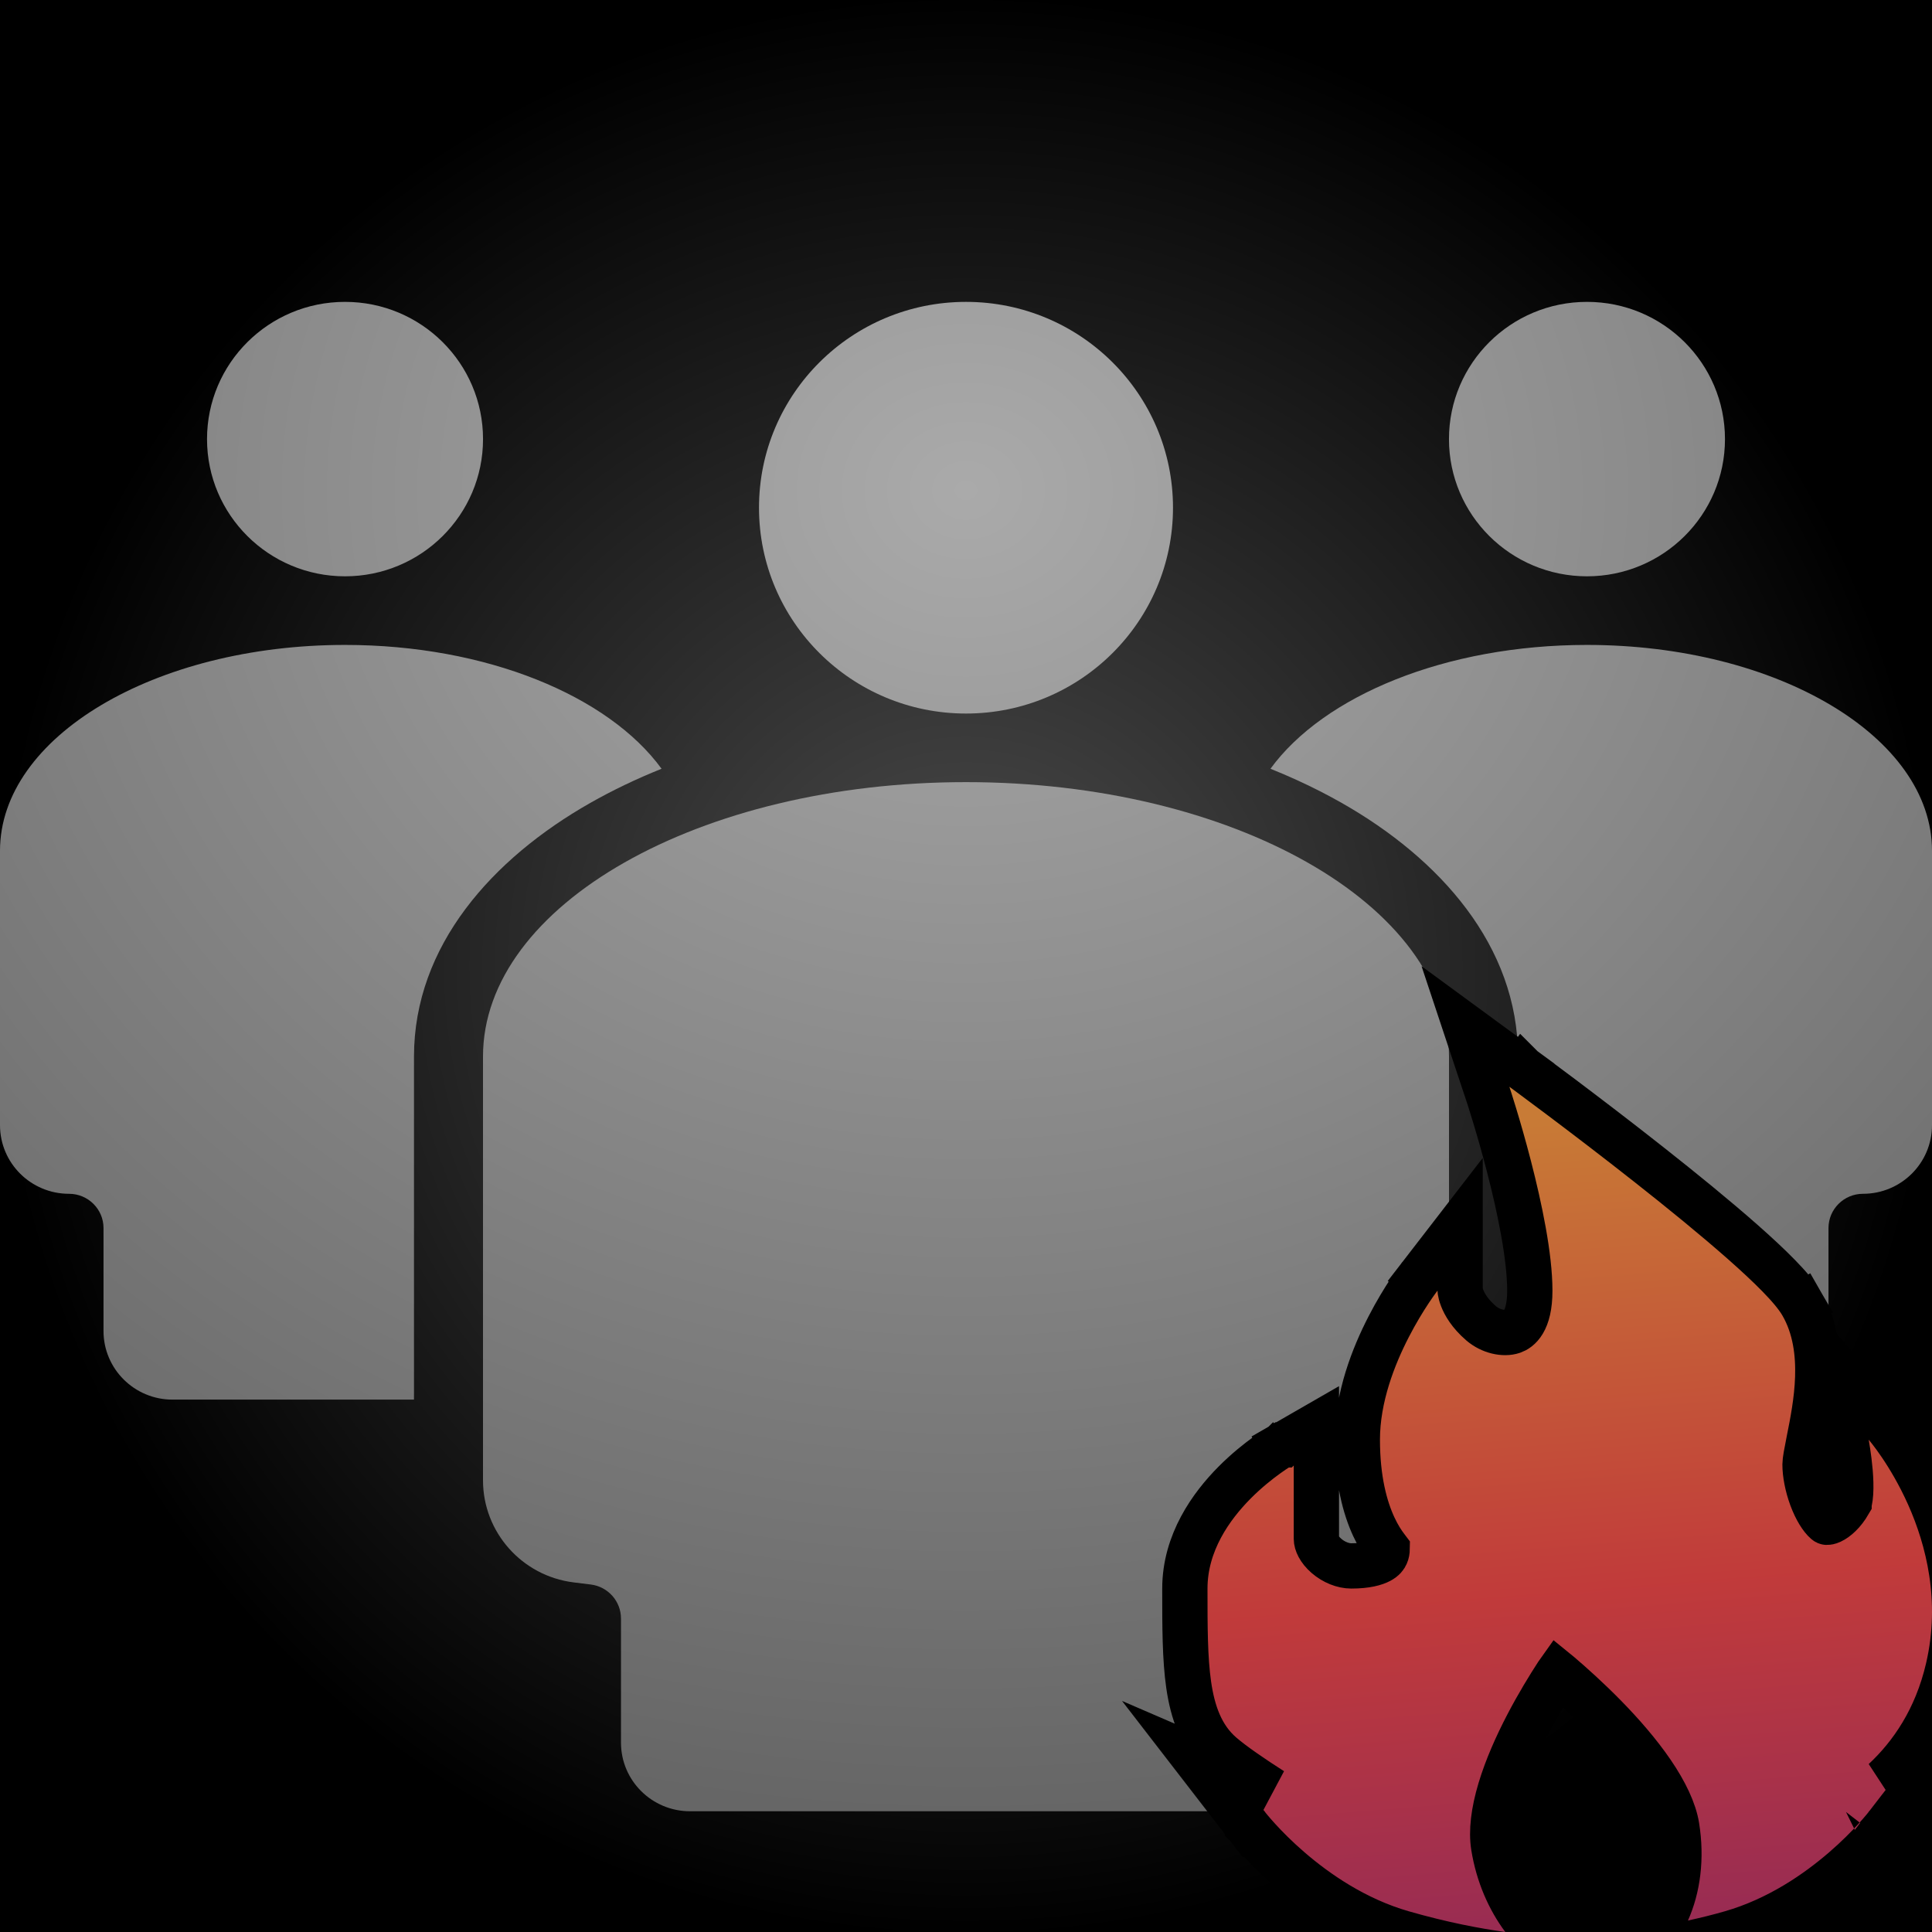
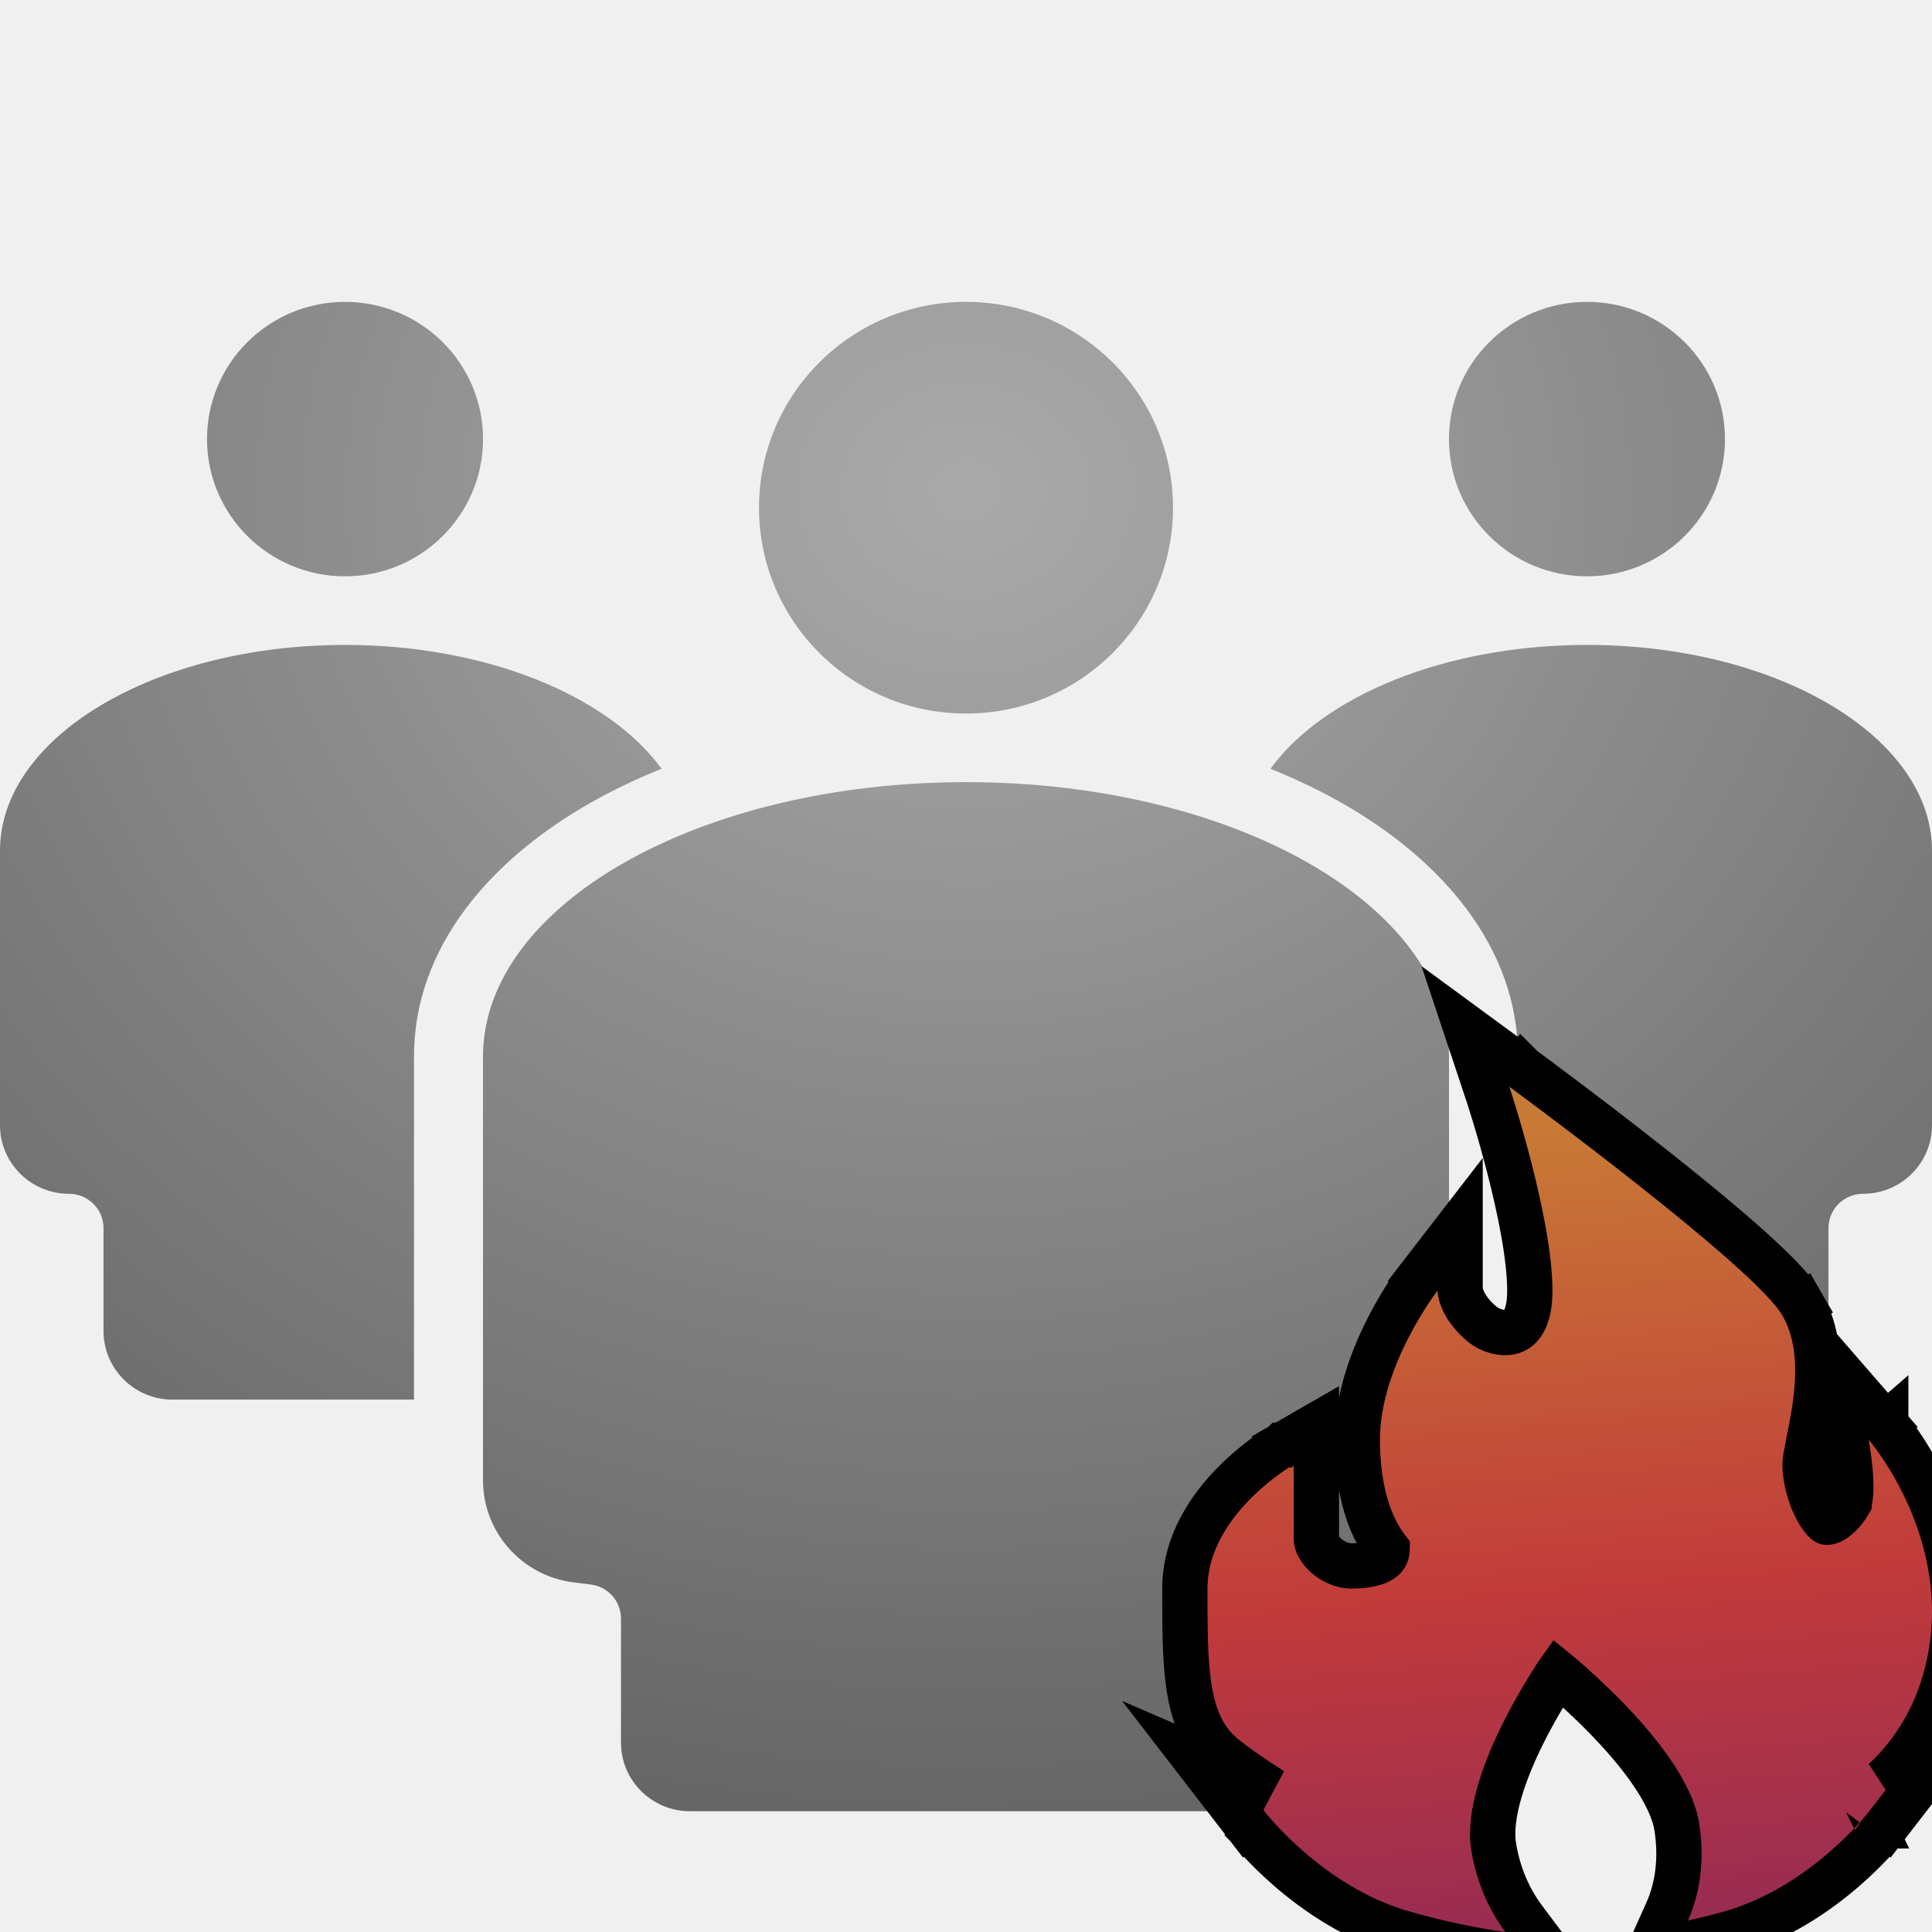
<svg xmlns="http://www.w3.org/2000/svg" width="64" height="64" viewBox="0 0 64 64" fill="none">
  <g clip-path="url(#clip0_107_9)">
-     <rect width="64" height="64" fill="black" />
-     <circle cx="32" cy="32" r="32" fill="url(#paint0_radial_107_9)" />
-     <path d="M11.429 19.091C13.954 19.091 16.001 17.056 16.001 14.546C16.001 12.035 13.954 10 11.429 10C8.905 10 6.858 12.035 6.858 14.546C6.858 17.056 8.905 19.091 11.429 19.091Z" fill="url(#paint1_radial_107_9)" />
-     <path d="M5.714 46.364H13.714V35C13.715 31.322 16.317 28.437 19.552 26.599C20.288 26.181 21.078 25.802 21.915 25.466C20.155 23.052 16.122 21.364 11.429 21.364C5.117 21.364 0 24.417 0 28.182V37.273C0 38.528 1.023 39.546 2.286 39.546C2.917 39.546 3.429 40.054 3.429 40.682V44.091C3.429 45.346 4.452 46.364 5.714 46.364Z" fill="url(#paint2_radial_107_9)" />
-     <path d="M47.999 14.546C47.999 17.056 50.046 19.091 52.571 19.091C55.096 19.091 57.142 17.056 57.142 14.546C57.142 12.035 55.096 10 52.571 10C50.046 10 47.999 12.035 47.999 14.546Z" fill="url(#paint3_radial_107_9)" />
-     <path d="M50.286 35.012V46.364H58.286C59.548 46.364 60.571 45.346 60.571 44.091V40.682C60.571 40.054 61.083 39.546 61.714 39.546C62.977 39.546 64 38.528 64 37.273V28.182C64 24.417 58.883 21.364 52.571 21.364C47.878 21.364 43.845 23.052 42.086 25.466C42.24 25.528 42.394 25.592 42.546 25.657C42.681 25.715 42.814 25.774 42.946 25.834C43.468 26.072 43.97 26.327 44.448 26.599C47.683 28.437 50.286 31.322 50.286 35L50.286 35.012Z" fill="url(#paint4_radial_107_9)" />
-     <path d="M32 23.637C35.787 23.637 38.857 20.584 38.857 16.818C38.857 13.053 35.787 10 32 10C28.213 10 25.143 13.053 25.143 16.818C25.143 20.584 28.213 23.637 32 23.637Z" fill="url(#paint5_radial_107_9)" />
-     <path d="M48 35L48 35.054V49.036C48 50.755 46.712 52.206 44.997 52.419L44.43 52.489C43.858 52.56 43.429 53.044 43.429 53.617V57.727C43.429 58.983 42.405 60 41.143 60H22.857C21.595 60 20.571 58.983 20.571 57.727V53.617C20.571 53.044 20.142 52.56 19.57 52.489L19.003 52.419C17.288 52.206 16 50.755 16 49.036V35C16 29.98 23.163 25.909 32 25.909C40.837 25.909 48 29.98 48 35Z" fill="url(#paint6_radial_107_9)" />
+     <path d="M11.429 19.091C13.954 19.091 16.001 17.056 16.001 14.546C16.001 12.035 13.954 10 11.429 10C8.905 10 6.858 12.035 6.858 14.546C6.858 17.056 8.905 19.091 11.429 19.091Z" fill="url(#paint0_radial_107_9)" />
+     <path d="M5.714 46.364H13.714V35C13.715 31.322 16.317 28.437 19.552 26.599C20.288 26.181 21.078 25.802 21.915 25.466C20.155 23.052 16.122 21.364 11.429 21.364C5.117 21.364 0 24.417 0 28.182V37.273C0 38.528 1.023 39.546 2.286 39.546C2.917 39.546 3.429 40.054 3.429 40.682V44.091C3.429 45.346 4.452 46.364 5.714 46.364Z" fill="url(#paint1_radial_107_9)" />
+     <path d="M47.999 14.546C47.999 17.056 50.046 19.091 52.571 19.091C55.096 19.091 57.142 17.056 57.142 14.546C57.142 12.035 55.096 10 52.571 10C50.046 10 47.999 12.035 47.999 14.546Z" fill="url(#paint2_radial_107_9)" />
+     <path d="M50.286 35.012V46.364H58.286C59.548 46.364 60.571 45.346 60.571 44.091V40.682C60.571 40.054 61.083 39.546 61.714 39.546C62.977 39.546 64 38.528 64 37.273V28.182C64 24.417 58.883 21.364 52.571 21.364C47.878 21.364 43.845 23.052 42.086 25.466C42.24 25.528 42.394 25.592 42.546 25.657C42.681 25.715 42.814 25.774 42.946 25.834C43.468 26.072 43.97 26.327 44.448 26.599C47.683 28.437 50.286 31.322 50.286 35L50.286 35.012Z" fill="url(#paint3_radial_107_9)" />
+     <path d="M32 23.637C35.787 23.637 38.857 20.584 38.857 16.818C38.857 13.053 35.787 10 32 10C28.213 10 25.143 13.053 25.143 16.818C25.143 20.584 28.213 23.637 32 23.637Z" fill="url(#paint4_radial_107_9)" />
+     <path d="M48 35L48 35.054V49.036C48 50.755 46.712 52.206 44.997 52.419L44.43 52.489C43.858 52.56 43.429 53.044 43.429 53.617V57.727C43.429 58.983 42.405 60 41.143 60H22.857C21.595 60 20.571 58.983 20.571 57.727V53.617C20.571 53.044 20.142 52.56 19.57 52.489L19.003 52.419C17.288 52.206 16 50.755 16 49.036V35C16 29.98 23.163 25.909 32 25.909C40.837 25.909 48 29.98 48 35Z" fill="url(#paint5_radial_107_9)" />
    <path d="M61.901 60.024L62.495 60.482L64.269 58.185L62.415 58.985C63.308 58.153 64.144 56.955 64.536 55.26C65.061 52.994 64.532 50.972 63.896 49.543C63.576 48.827 63.226 48.248 62.953 47.847C62.817 47.646 62.699 47.488 62.614 47.379C62.571 47.324 62.537 47.281 62.512 47.251C62.499 47.236 62.489 47.224 62.482 47.215L62.473 47.204L62.469 47.2L62.468 47.199L62.468 47.198C62.468 47.198 62.468 47.198 61.901 47.69L62.468 47.198L60.633 45.086L61.165 47.832L61.165 47.832L61.165 47.832L61.165 47.832L61.165 47.832L61.165 47.835L61.168 47.847L61.177 47.9C61.185 47.947 61.197 48.016 61.21 48.102C61.236 48.273 61.267 48.506 61.288 48.753C61.309 49.004 61.317 49.253 61.304 49.462C61.29 49.682 61.256 49.772 61.252 49.78C61.252 49.781 61.252 49.781 61.252 49.781C61.06 50.112 60.829 50.312 60.658 50.391C60.578 50.428 60.532 50.429 60.519 50.428C60.513 50.428 60.507 50.428 60.487 50.411C60.343 50.287 60.161 50.01 60.013 49.612C59.87 49.226 59.794 48.819 59.794 48.512C59.794 48.389 59.839 48.149 59.926 47.711L59.93 47.691C60.04 47.141 60.189 46.398 60.214 45.63C60.239 44.856 60.143 43.979 59.694 43.203L59.044 43.578L59.694 43.203C59.525 42.91 59.237 42.582 58.919 42.256C58.589 41.918 58.179 41.538 57.726 41.138C56.818 40.337 55.705 39.431 54.63 38.584C53.553 37.734 52.507 36.938 51.73 36.353C51.342 36.061 51.021 35.822 50.796 35.656C50.684 35.573 50.596 35.508 50.536 35.463L50.468 35.413L50.45 35.4L50.445 35.396L50.444 35.395L50.444 35.395C50.444 35.395 50.444 35.395 50 36L50.444 35.395L48.545 34.003L49.288 36.237L49.288 36.237L49.288 36.237L49.288 36.237L49.289 36.239L49.292 36.247L49.303 36.282C49.313 36.312 49.328 36.358 49.347 36.417C49.385 36.536 49.44 36.71 49.505 36.927C49.637 37.36 49.812 37.963 49.987 38.641C50.343 40.019 50.677 41.627 50.677 42.756C50.677 43.793 50.301 44.037 50.111 44.103C49.822 44.202 49.382 44.11 49.06 43.833C48.682 43.506 48.514 43.199 48.437 43C48.397 42.898 48.38 42.819 48.373 42.775C48.37 42.758 48.368 42.746 48.368 42.739L48.368 40.557L47.024 42.298L47.618 42.756C47.024 42.298 47.024 42.298 47.024 42.298L47.024 42.298L47.023 42.299L47.021 42.302L47.015 42.309L46.996 42.335C46.979 42.357 46.956 42.389 46.928 42.428C46.87 42.508 46.79 42.622 46.695 42.766C46.505 43.053 46.252 43.463 45.999 43.955C45.501 44.922 44.963 46.282 44.963 47.69C44.963 49.022 45.221 49.953 45.509 50.575C45.652 50.884 45.801 51.112 45.923 51.27C45.933 51.283 45.943 51.295 45.952 51.307C45.951 51.375 45.94 51.442 45.914 51.5C45.89 51.556 45.841 51.632 45.705 51.705C45.556 51.784 45.272 51.873 44.761 51.873C44.493 51.873 44.185 51.752 43.942 51.542C43.691 51.325 43.607 51.105 43.607 50.979V48.512V47.215L42.483 47.862L42.857 48.512C42.483 47.862 42.482 47.862 42.482 47.862L42.481 47.863L42.48 47.863L42.477 47.865L42.468 47.871L42.437 47.889C42.411 47.905 42.375 47.927 42.331 47.955C42.242 48.011 42.119 48.093 41.972 48.199C41.68 48.409 41.289 48.718 40.896 49.114C40.128 49.888 39.25 51.097 39.25 52.623L39.25 52.672C39.25 53.866 39.25 54.938 39.377 55.815C39.506 56.707 39.785 57.54 40.462 58.125C40.849 58.459 41.492 58.896 42.131 59.305L39.537 58.185L41.311 60.482L41.904 60.024C41.311 60.482 41.311 60.483 41.311 60.483L41.311 60.483L41.312 60.484L41.314 60.487L41.321 60.495L41.341 60.521C41.359 60.543 41.384 60.574 41.416 60.612C41.48 60.689 41.573 60.797 41.693 60.928C41.932 61.19 42.281 61.546 42.724 61.928C43.603 62.687 44.888 63.582 46.458 64.034C47.787 64.416 48.918 64.627 49.764 64.743L51.541 64.987L50.466 63.551C49.988 62.911 49.629 62.094 49.48 61.175C49.396 60.66 49.478 60.011 49.696 59.283C49.912 58.564 50.242 57.822 50.596 57.144C50.948 56.469 51.315 55.872 51.594 55.443C51.599 55.435 51.604 55.427 51.609 55.42C51.625 55.433 51.641 55.447 51.658 55.461C52.065 55.808 52.61 56.297 53.167 56.865C53.725 57.435 54.283 58.073 54.723 58.718C55.17 59.373 55.458 59.982 55.543 60.501C55.715 61.56 55.576 62.543 55.231 63.313L54.625 64.665L56.073 64.353C56.49 64.263 56.918 64.158 57.347 64.034C58.918 63.582 60.203 62.687 61.082 61.928C61.525 61.546 61.873 61.19 62.112 60.928C62.232 60.797 62.325 60.689 62.389 60.612C62.422 60.574 62.447 60.543 62.464 60.521L62.485 60.495L62.491 60.487L62.493 60.484L62.494 60.483L62.495 60.483C62.495 60.483 62.495 60.482 61.901 60.024Z" fill="black" />
-     <path d="M61.901 60.024L62.495 60.482L64.269 58.185L62.415 58.985C63.308 58.153 64.144 56.955 64.536 55.26C65.061 52.994 64.532 50.972 63.896 49.543C63.576 48.827 63.226 48.248 62.953 47.847C62.817 47.646 62.699 47.488 62.614 47.379C62.571 47.324 62.537 47.281 62.512 47.251C62.499 47.236 62.489 47.224 62.482 47.215L62.473 47.204L62.469 47.2L62.468 47.199L62.468 47.198C62.468 47.198 62.468 47.198 61.901 47.69L62.468 47.198L60.633 45.086L61.165 47.832L61.165 47.832L61.165 47.832L61.165 47.832L61.165 47.832L61.165 47.835L61.168 47.847L61.177 47.9C61.185 47.947 61.197 48.016 61.21 48.102C61.236 48.273 61.267 48.506 61.288 48.753C61.309 49.004 61.317 49.253 61.304 49.462C61.29 49.682 61.256 49.772 61.252 49.78C61.252 49.781 61.252 49.781 61.252 49.781C61.06 50.112 60.829 50.312 60.658 50.391C60.578 50.428 60.532 50.429 60.519 50.428C60.513 50.428 60.507 50.428 60.487 50.411C60.343 50.287 60.161 50.01 60.013 49.612C59.87 49.226 59.794 48.819 59.794 48.512C59.794 48.389 59.839 48.149 59.926 47.711L59.93 47.691C60.04 47.141 60.189 46.398 60.214 45.63C60.239 44.856 60.143 43.979 59.694 43.203L59.044 43.578L59.694 43.203C59.525 42.91 59.237 42.582 58.919 42.256C58.589 41.918 58.179 41.538 57.726 41.138C56.818 40.337 55.705 39.431 54.63 38.584C53.553 37.734 52.507 36.938 51.73 36.353C51.342 36.061 51.021 35.822 50.796 35.656C50.684 35.573 50.596 35.508 50.536 35.463L50.468 35.413L50.45 35.4L50.445 35.396L50.444 35.395L50.444 35.395C50.444 35.395 50.444 35.395 50 36L50.444 35.395L48.545 34.003L49.288 36.237L49.288 36.237L49.288 36.237L49.288 36.237L49.289 36.239L49.292 36.247L49.303 36.282C49.313 36.312 49.328 36.358 49.347 36.417C49.385 36.536 49.44 36.71 49.505 36.927C49.637 37.36 49.812 37.963 49.987 38.641C50.343 40.019 50.677 41.627 50.677 42.756C50.677 43.793 50.301 44.037 50.111 44.103C49.822 44.202 49.382 44.11 49.06 43.833C48.682 43.506 48.514 43.199 48.437 43C48.397 42.898 48.38 42.819 48.373 42.775C48.37 42.758 48.368 42.746 48.368 42.739L48.368 40.557L47.024 42.298L47.618 42.756C47.024 42.298 47.024 42.298 47.024 42.298L47.024 42.298L47.023 42.299L47.021 42.302L47.015 42.309L46.996 42.335C46.979 42.357 46.956 42.389 46.928 42.428C46.87 42.508 46.79 42.622 46.695 42.766C46.505 43.053 46.252 43.463 45.999 43.955C45.501 44.922 44.963 46.282 44.963 47.69C44.963 49.022 45.221 49.953 45.509 50.575C45.652 50.884 45.801 51.112 45.923 51.27C45.933 51.283 45.943 51.295 45.952 51.307C45.951 51.375 45.94 51.442 45.914 51.5C45.89 51.556 45.841 51.632 45.705 51.705C45.556 51.784 45.272 51.873 44.761 51.873C44.493 51.873 44.185 51.752 43.942 51.542C43.691 51.325 43.607 51.105 43.607 50.979V48.512V47.215L42.483 47.862L42.857 48.512C42.483 47.862 42.482 47.862 42.482 47.862L42.481 47.863L42.48 47.863L42.477 47.865L42.468 47.871L42.437 47.889C42.411 47.905 42.375 47.927 42.331 47.955C42.242 48.011 42.119 48.093 41.972 48.199C41.68 48.409 41.289 48.718 40.896 49.114C40.128 49.888 39.25 51.097 39.25 52.623L39.25 52.672C39.25 53.866 39.25 54.938 39.377 55.815C39.506 56.707 39.785 57.54 40.462 58.125C40.849 58.459 41.492 58.896 42.131 59.305L39.537 58.185L41.311 60.482L41.904 60.024C41.311 60.482 41.311 60.483 41.311 60.483L41.311 60.483L41.312 60.484L41.314 60.487L41.321 60.495L41.341 60.521C41.359 60.543 41.384 60.574 41.416 60.612C41.48 60.689 41.573 60.797 41.693 60.928C41.932 61.19 42.281 61.546 42.724 61.928C43.603 62.687 44.888 63.582 46.458 64.034C47.787 64.416 48.918 64.627 49.764 64.743L51.541 64.987L50.466 63.551C49.988 62.911 49.629 62.094 49.48 61.175C49.396 60.66 49.478 60.011 49.696 59.283C49.912 58.564 50.242 57.822 50.596 57.144C50.948 56.469 51.315 55.872 51.594 55.443C51.599 55.435 51.604 55.427 51.609 55.42C51.625 55.433 51.641 55.447 51.658 55.461C52.065 55.808 52.61 56.297 53.167 56.865C53.725 57.435 54.283 58.073 54.723 58.718C55.17 59.373 55.458 59.982 55.543 60.501C55.715 61.56 55.576 62.543 55.231 63.313L54.625 64.665L56.073 64.353C56.49 64.263 56.918 64.158 57.347 64.034C58.918 63.582 60.203 62.687 61.082 61.928C61.525 61.546 61.873 61.19 62.112 60.928C62.232 60.797 62.325 60.689 62.389 60.612C62.422 60.574 62.447 60.543 62.464 60.521L62.485 60.495L62.491 60.487L62.493 60.484L62.494 60.483L62.495 60.483C62.495 60.483 62.495 60.482 61.901 60.024Z" fill="url(#paint7_linear_107_9)" fill-opacity="0.8" />
+     <path d="M61.901 60.024L62.495 60.482L64.269 58.185L62.415 58.985C63.308 58.153 64.144 56.955 64.536 55.26C65.061 52.994 64.532 50.972 63.896 49.543C63.576 48.827 63.226 48.248 62.953 47.847C62.817 47.646 62.699 47.488 62.614 47.379C62.571 47.324 62.537 47.281 62.512 47.251C62.499 47.236 62.489 47.224 62.482 47.215L62.473 47.204L62.469 47.2L62.468 47.199L62.468 47.198C62.468 47.198 62.468 47.198 61.901 47.69L62.468 47.198L60.633 45.086L61.165 47.832L61.165 47.832L61.165 47.832L61.165 47.832L61.165 47.832L61.165 47.835L61.168 47.847L61.177 47.9C61.185 47.947 61.197 48.016 61.21 48.102C61.236 48.273 61.267 48.506 61.288 48.753C61.309 49.004 61.317 49.253 61.304 49.462C61.29 49.682 61.256 49.772 61.252 49.78C61.252 49.781 61.252 49.781 61.252 49.781C61.06 50.112 60.829 50.312 60.658 50.391C60.578 50.428 60.532 50.429 60.519 50.428C60.513 50.428 60.507 50.428 60.487 50.411C60.343 50.287 60.161 50.01 60.013 49.612C59.87 49.226 59.794 48.819 59.794 48.512C59.794 48.389 59.839 48.149 59.926 47.711L59.93 47.691C60.04 47.141 60.189 46.398 60.214 45.63C60.239 44.856 60.143 43.979 59.694 43.203L59.044 43.578L59.694 43.203C59.525 42.91 59.237 42.582 58.919 42.256C58.589 41.918 58.179 41.538 57.726 41.138C56.818 40.337 55.705 39.431 54.63 38.584C53.553 37.734 52.507 36.938 51.73 36.353C51.342 36.061 51.021 35.822 50.796 35.656C50.684 35.573 50.596 35.508 50.536 35.463L50.468 35.413L50.45 35.4L50.445 35.396L50.444 35.395L50.444 35.395C50.444 35.395 50.444 35.395 50 36L50.444 35.395L48.545 34.003L49.288 36.237L49.288 36.237L49.288 36.237L49.288 36.237L49.289 36.239L49.292 36.247L49.303 36.282C49.313 36.312 49.328 36.358 49.347 36.417C49.385 36.536 49.44 36.71 49.505 36.927C49.637 37.36 49.812 37.963 49.987 38.641C50.343 40.019 50.677 41.627 50.677 42.756C50.677 43.793 50.301 44.037 50.111 44.103C49.822 44.202 49.382 44.11 49.06 43.833C48.682 43.506 48.514 43.199 48.437 43C48.397 42.898 48.38 42.819 48.373 42.775C48.37 42.758 48.368 42.746 48.368 42.739L48.368 40.557L47.024 42.298L47.618 42.756C47.024 42.298 47.024 42.298 47.024 42.298L47.024 42.298L47.023 42.299L47.021 42.302L47.015 42.309L46.996 42.335C46.979 42.357 46.956 42.389 46.928 42.428C46.87 42.508 46.79 42.622 46.695 42.766C46.505 43.053 46.252 43.463 45.999 43.955C45.501 44.922 44.963 46.282 44.963 47.69C44.963 49.022 45.221 49.953 45.509 50.575C45.652 50.884 45.801 51.112 45.923 51.27C45.933 51.283 45.943 51.295 45.952 51.307C45.951 51.375 45.94 51.442 45.914 51.5C45.89 51.556 45.841 51.632 45.705 51.705C45.556 51.784 45.272 51.873 44.761 51.873C44.493 51.873 44.185 51.752 43.942 51.542C43.691 51.325 43.607 51.105 43.607 50.979V48.512V47.215L42.483 47.862L42.857 48.512C42.483 47.862 42.482 47.862 42.482 47.862L42.481 47.863L42.48 47.863L42.477 47.865L42.468 47.871L42.437 47.889C42.411 47.905 42.375 47.927 42.331 47.955C42.242 48.011 42.119 48.093 41.972 48.199C41.68 48.409 41.289 48.718 40.896 49.114C40.128 49.888 39.25 51.097 39.25 52.623L39.25 52.672C39.25 53.866 39.25 54.938 39.377 55.815C39.506 56.707 39.785 57.54 40.462 58.125C40.849 58.459 41.492 58.896 42.131 59.305L39.537 58.185L41.311 60.482L41.904 60.024C41.311 60.482 41.311 60.483 41.311 60.483L41.311 60.483L41.312 60.484L41.314 60.487L41.321 60.495L41.341 60.521C41.359 60.543 41.384 60.574 41.416 60.612C41.48 60.689 41.573 60.797 41.693 60.928C41.932 61.19 42.281 61.546 42.724 61.928C43.603 62.687 44.888 63.582 46.458 64.034C47.787 64.416 48.918 64.627 49.764 64.743L51.541 64.987L50.466 63.551C49.988 62.911 49.629 62.094 49.48 61.175C49.396 60.66 49.478 60.011 49.696 59.283C49.912 58.564 50.242 57.822 50.596 57.144C50.948 56.469 51.315 55.872 51.594 55.443C51.599 55.435 51.604 55.427 51.609 55.42C51.625 55.433 51.641 55.447 51.658 55.461C52.065 55.808 52.61 56.297 53.167 56.865C53.725 57.435 54.283 58.073 54.723 58.718C55.17 59.373 55.458 59.982 55.543 60.501C55.715 61.56 55.576 62.543 55.231 63.313L54.625 64.665L56.073 64.353C56.49 64.263 56.918 64.158 57.347 64.034C58.918 63.582 60.203 62.687 61.082 61.928C61.525 61.546 61.873 61.19 62.112 60.928C62.232 60.797 62.325 60.689 62.389 60.612C62.422 60.574 62.447 60.543 62.464 60.521L62.485 60.495L62.491 60.487L62.493 60.484L62.494 60.483L62.495 60.483C62.495 60.483 62.495 60.482 61.901 60.024Z" fill="url(#paint6_linear_107_9)" fill-opacity="0.8" />
    <path d="M61.901 60.024L62.495 60.482L64.269 58.185L62.415 58.985C63.308 58.153 64.144 56.955 64.536 55.26C65.061 52.994 64.532 50.972 63.896 49.543C63.576 48.827 63.226 48.248 62.953 47.847C62.817 47.646 62.699 47.488 62.614 47.379C62.571 47.324 62.537 47.281 62.512 47.251C62.499 47.236 62.489 47.224 62.482 47.215L62.473 47.204L62.469 47.2L62.468 47.199L62.468 47.198C62.468 47.198 62.468 47.198 61.901 47.69L62.468 47.198L60.633 45.086L61.165 47.832L61.165 47.832L61.165 47.832L61.165 47.832L61.165 47.832L61.165 47.835L61.168 47.847L61.177 47.9C61.185 47.947 61.197 48.016 61.21 48.102C61.236 48.273 61.267 48.506 61.288 48.753C61.309 49.004 61.317 49.253 61.304 49.462C61.29 49.682 61.256 49.772 61.252 49.78C61.252 49.781 61.252 49.781 61.252 49.781C61.06 50.112 60.829 50.312 60.658 50.391C60.578 50.428 60.532 50.429 60.519 50.428C60.513 50.428 60.507 50.428 60.487 50.411C60.343 50.287 60.161 50.01 60.013 49.612C59.87 49.226 59.794 48.819 59.794 48.512C59.794 48.389 59.839 48.149 59.926 47.711L59.93 47.691C60.04 47.141 60.189 46.398 60.214 45.63C60.239 44.856 60.143 43.979 59.694 43.203L59.044 43.578L59.694 43.203C59.525 42.91 59.237 42.582 58.919 42.256C58.589 41.918 58.179 41.538 57.726 41.138C56.818 40.337 55.705 39.431 54.63 38.584C53.553 37.734 52.507 36.938 51.73 36.353C51.342 36.061 51.021 35.822 50.796 35.656C50.684 35.573 50.596 35.508 50.536 35.463L50.468 35.413L50.45 35.4L50.445 35.396L50.444 35.395L50.444 35.395C50.444 35.395 50.444 35.395 50 36L50.444 35.395L48.545 34.003L49.288 36.237L49.288 36.237L49.288 36.237L49.288 36.237L49.289 36.239L49.292 36.247L49.303 36.282C49.313 36.312 49.328 36.358 49.347 36.417C49.385 36.536 49.44 36.71 49.505 36.927C49.637 37.36 49.812 37.963 49.987 38.641C50.343 40.019 50.677 41.627 50.677 42.756C50.677 43.793 50.301 44.037 50.111 44.103C49.822 44.202 49.382 44.11 49.06 43.833C48.682 43.506 48.514 43.199 48.437 43C48.397 42.898 48.38 42.819 48.373 42.775C48.37 42.758 48.368 42.746 48.368 42.739L48.368 40.557L47.024 42.298L47.618 42.756C47.024 42.298 47.024 42.298 47.024 42.298L47.024 42.298L47.023 42.299L47.021 42.302L47.015 42.309L46.996 42.335C46.979 42.357 46.956 42.389 46.928 42.428C46.87 42.508 46.79 42.622 46.695 42.766C46.505 43.053 46.252 43.463 45.999 43.955C45.501 44.922 44.963 46.282 44.963 47.69C44.963 49.022 45.221 49.953 45.509 50.575C45.652 50.884 45.801 51.112 45.923 51.27C45.933 51.283 45.943 51.295 45.952 51.307C45.951 51.375 45.94 51.442 45.914 51.5C45.89 51.556 45.841 51.632 45.705 51.705C45.556 51.784 45.272 51.873 44.761 51.873C44.493 51.873 44.185 51.752 43.942 51.542C43.691 51.325 43.607 51.105 43.607 50.979V48.512V47.215L42.483 47.862L42.857 48.512C42.483 47.862 42.482 47.862 42.482 47.862L42.481 47.863L42.48 47.863L42.477 47.865L42.468 47.871L42.437 47.889C42.411 47.905 42.375 47.927 42.331 47.955C42.242 48.011 42.119 48.093 41.972 48.199C41.68 48.409 41.289 48.718 40.896 49.114C40.128 49.888 39.25 51.097 39.25 52.623L39.25 52.672C39.25 53.866 39.25 54.938 39.377 55.815C39.506 56.707 39.785 57.54 40.462 58.125C40.849 58.459 41.492 58.896 42.131 59.305L39.537 58.185L41.311 60.482L41.904 60.024C41.311 60.482 41.311 60.483 41.311 60.483L41.311 60.483L41.312 60.484L41.314 60.487L41.321 60.495L41.341 60.521C41.359 60.543 41.384 60.574 41.416 60.612C41.48 60.689 41.573 60.797 41.693 60.928C41.932 61.19 42.281 61.546 42.724 61.928C43.603 62.687 44.888 63.582 46.458 64.034C47.787 64.416 48.918 64.627 49.764 64.743L51.541 64.987L50.466 63.551C49.988 62.911 49.629 62.094 49.48 61.175C49.396 60.66 49.478 60.011 49.696 59.283C49.912 58.564 50.242 57.822 50.596 57.144C50.948 56.469 51.315 55.872 51.594 55.443C51.599 55.435 51.604 55.427 51.609 55.42C51.625 55.433 51.641 55.447 51.658 55.461C52.065 55.808 52.61 56.297 53.167 56.865C53.725 57.435 54.283 58.073 54.723 58.718C55.17 59.373 55.458 59.982 55.543 60.501C55.715 61.56 55.576 62.543 55.231 63.313L54.625 64.665L56.073 64.353C56.49 64.263 56.918 64.158 57.347 64.034C58.918 63.582 60.203 62.687 61.082 61.928C61.525 61.546 61.873 61.19 62.112 60.928C62.232 60.797 62.325 60.689 62.389 60.612C62.422 60.574 62.447 60.543 62.464 60.521L62.485 60.495L62.491 60.487L62.493 60.484L62.494 60.483L62.495 60.483C62.495 60.483 62.495 60.482 61.901 60.024Z" stroke="black" stroke-width="1.5" />
  </g>
  <defs>
-     <radialGradient id="paint0_radial_107_9" cx="0" cy="0" r="1" gradientUnits="userSpaceOnUse" gradientTransform="translate(32 32) rotate(90) scale(32)">
-       <stop stop-color="white" stop-opacity="0.3" />
-       <stop offset="1" stop-color="white" stop-opacity="0" />
+     <radialGradient id="paint0_radial_107_9" cx="0" cy="0" r="1" gradientUnits="userSpaceOnUse" gradientTransform="translate(32 16.2501) rotate(90) scale(43.7499 50.5066)">
+       <stop stop-color="#AAAAAA" />
+       <stop offset="1" stop-color="#666666" />
    </radialGradient>
    <radialGradient id="paint1_radial_107_9" cx="0" cy="0" r="1" gradientUnits="userSpaceOnUse" gradientTransform="translate(32 16.2501) rotate(90) scale(43.7499 50.5066)">
      <stop stop-color="#AAAAAA" />
      <stop offset="1" stop-color="#666666" />
    </radialGradient>
    <radialGradient id="paint2_radial_107_9" cx="0" cy="0" r="1" gradientUnits="userSpaceOnUse" gradientTransform="translate(32 16.2501) rotate(90) scale(43.7499 50.5066)">
      <stop stop-color="#AAAAAA" />
      <stop offset="1" stop-color="#666666" />
    </radialGradient>
    <radialGradient id="paint3_radial_107_9" cx="0" cy="0" r="1" gradientUnits="userSpaceOnUse" gradientTransform="translate(32 16.2501) rotate(90) scale(43.7499 50.5066)">
      <stop stop-color="#AAAAAA" />
      <stop offset="1" stop-color="#666666" />
    </radialGradient>
    <radialGradient id="paint4_radial_107_9" cx="0" cy="0" r="1" gradientUnits="userSpaceOnUse" gradientTransform="translate(32 16.2501) rotate(90) scale(43.7499 50.5066)">
      <stop stop-color="#AAAAAA" />
      <stop offset="1" stop-color="#666666" />
    </radialGradient>
    <radialGradient id="paint5_radial_107_9" cx="0" cy="0" r="1" gradientUnits="userSpaceOnUse" gradientTransform="translate(32 16.2501) rotate(90) scale(43.7499 50.5066)">
      <stop stop-color="#AAAAAA" />
      <stop offset="1" stop-color="#666666" />
    </radialGradient>
-     <radialGradient id="paint6_radial_107_9" cx="0" cy="0" r="1" gradientUnits="userSpaceOnUse" gradientTransform="translate(32 16.2501) rotate(90) scale(43.7499 50.5066)">
-       <stop stop-color="#AAAAAA" />
-       <stop offset="1" stop-color="#666666" />
-     </radialGradient>
-     <linearGradient id="paint7_linear_107_9" x1="49.77" y1="37" x2="53.694" y2="85.79" gradientUnits="userSpaceOnUse">
+     <linearGradient id="paint6_linear_107_9" x1="49.77" y1="37" x2="53.694" y2="85.79" gradientUnits="userSpaceOnUse">
      <stop stop-color="#FA9A43" />
      <stop offset="0.324" stop-color="#F14949" />
      <stop offset="1" stop-color="#5B12A4" />
    </linearGradient>
    <clipPath id="clip0_107_9">
      <rect width="64" height="64" fill="white" />
    </clipPath>
  </defs>
</svg>
